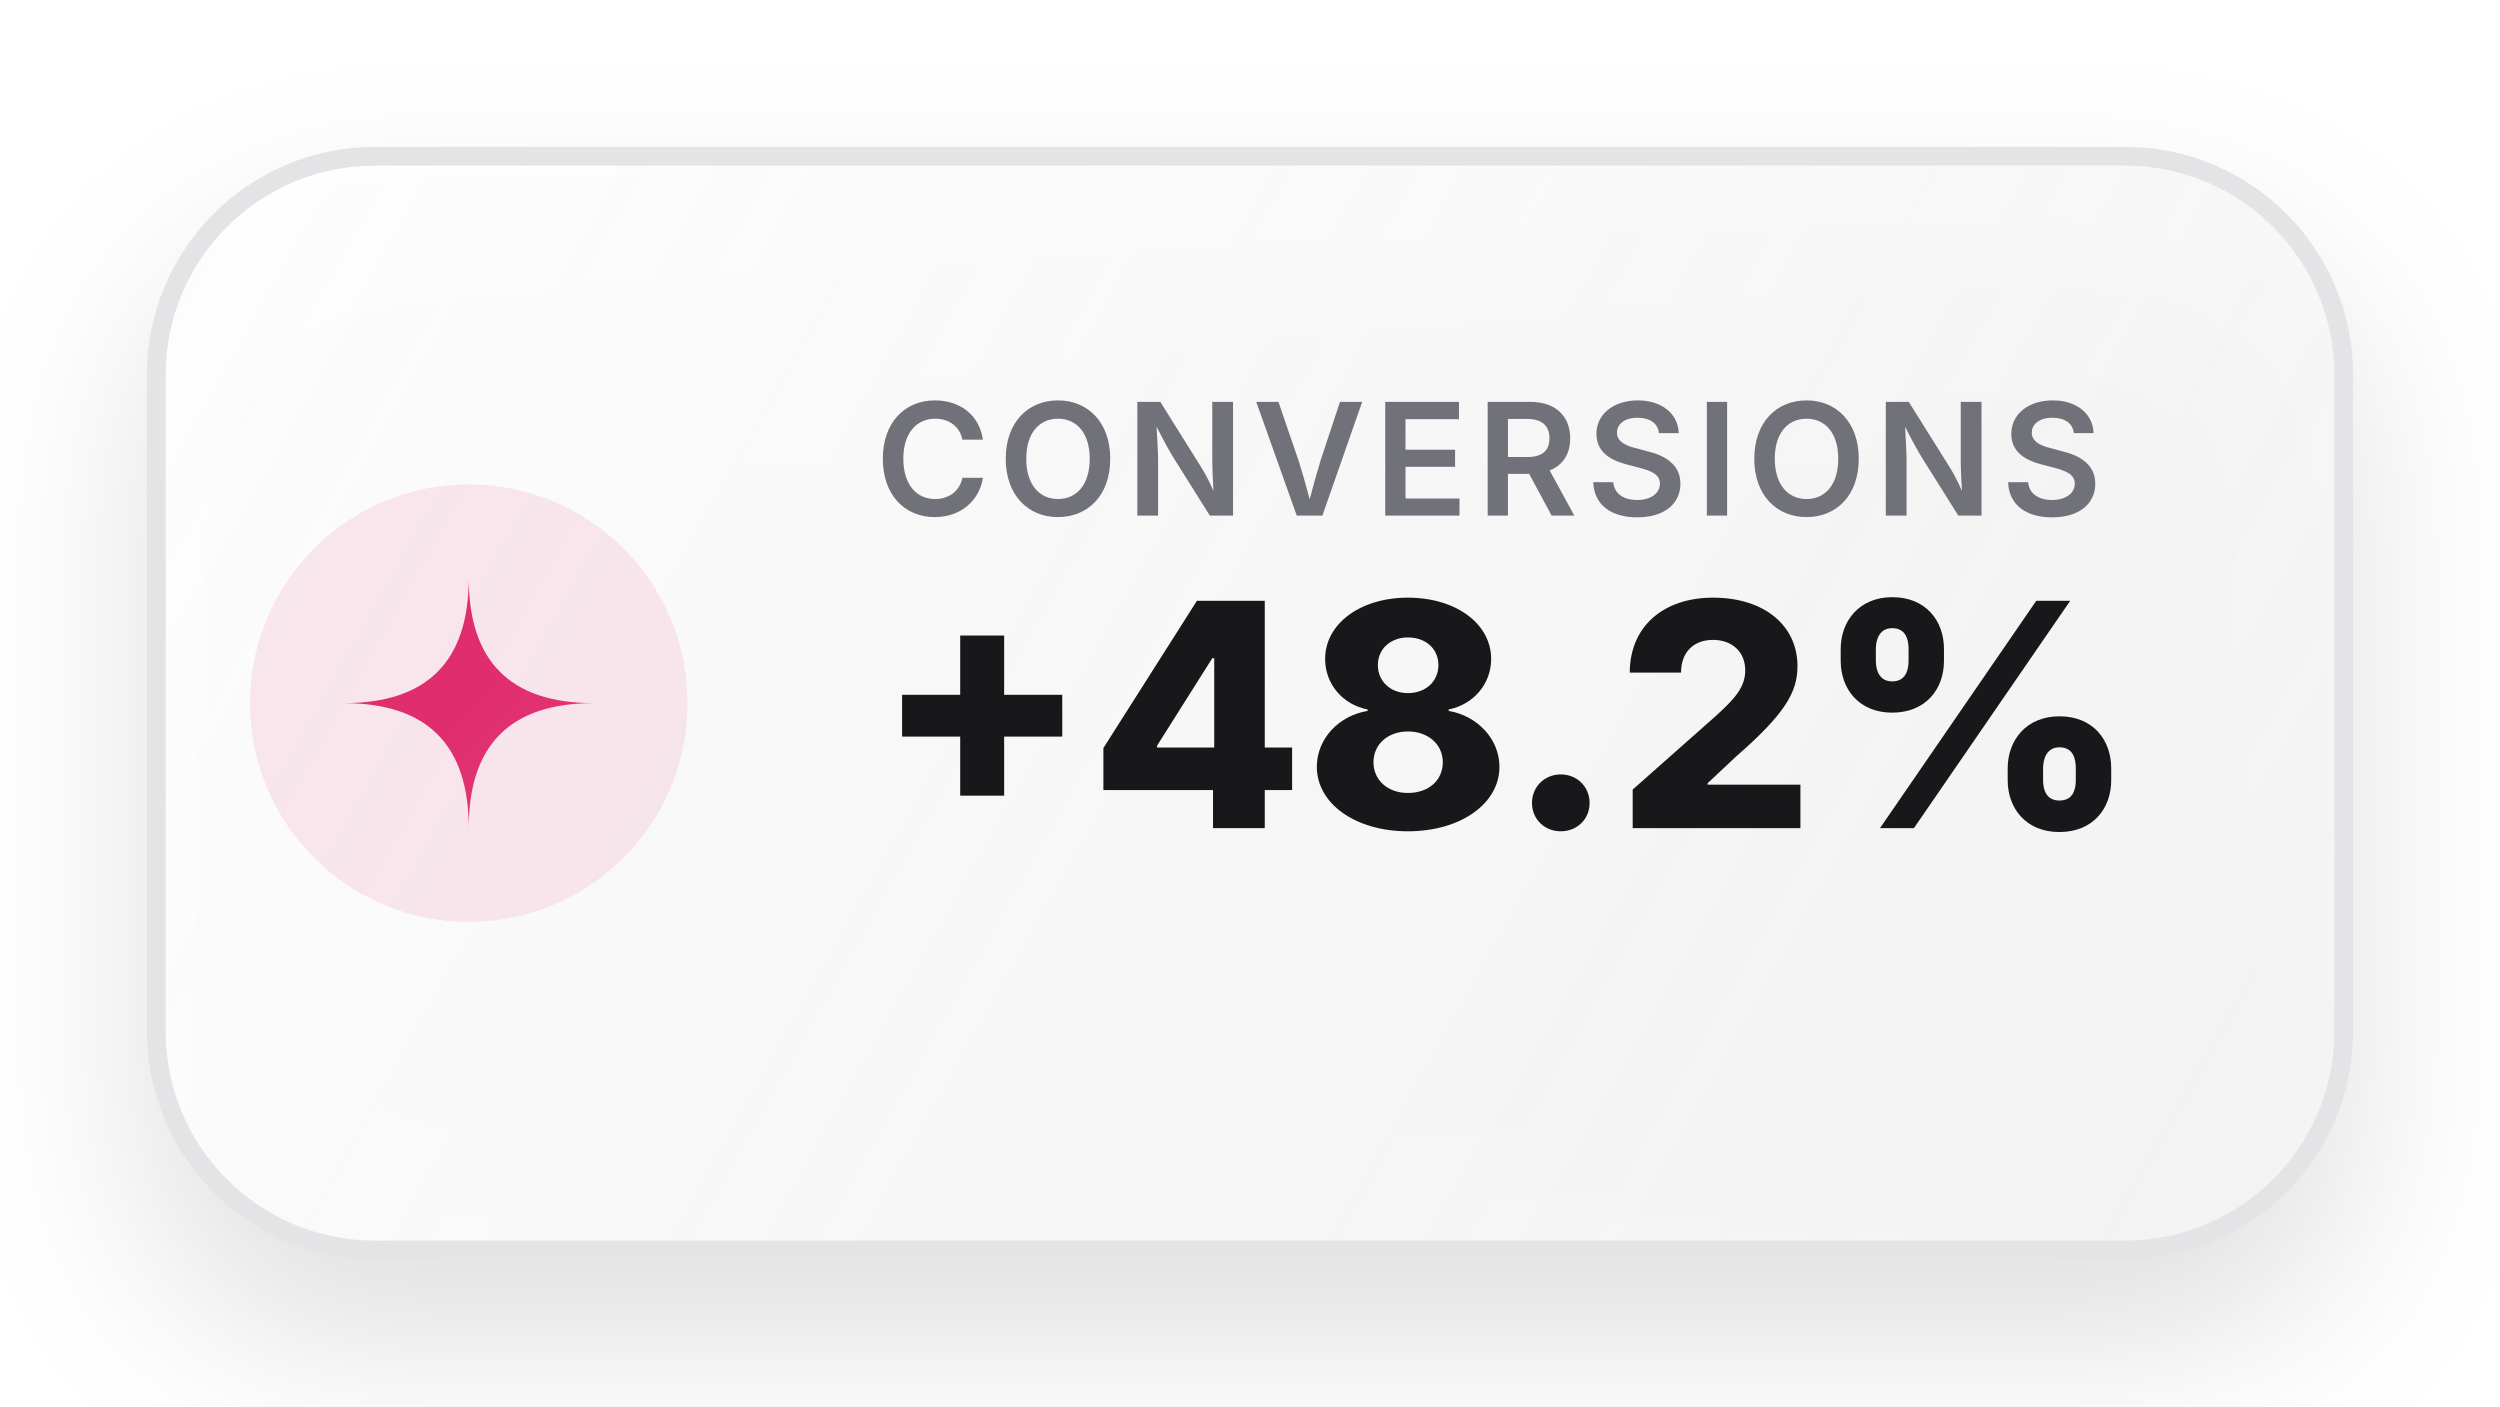
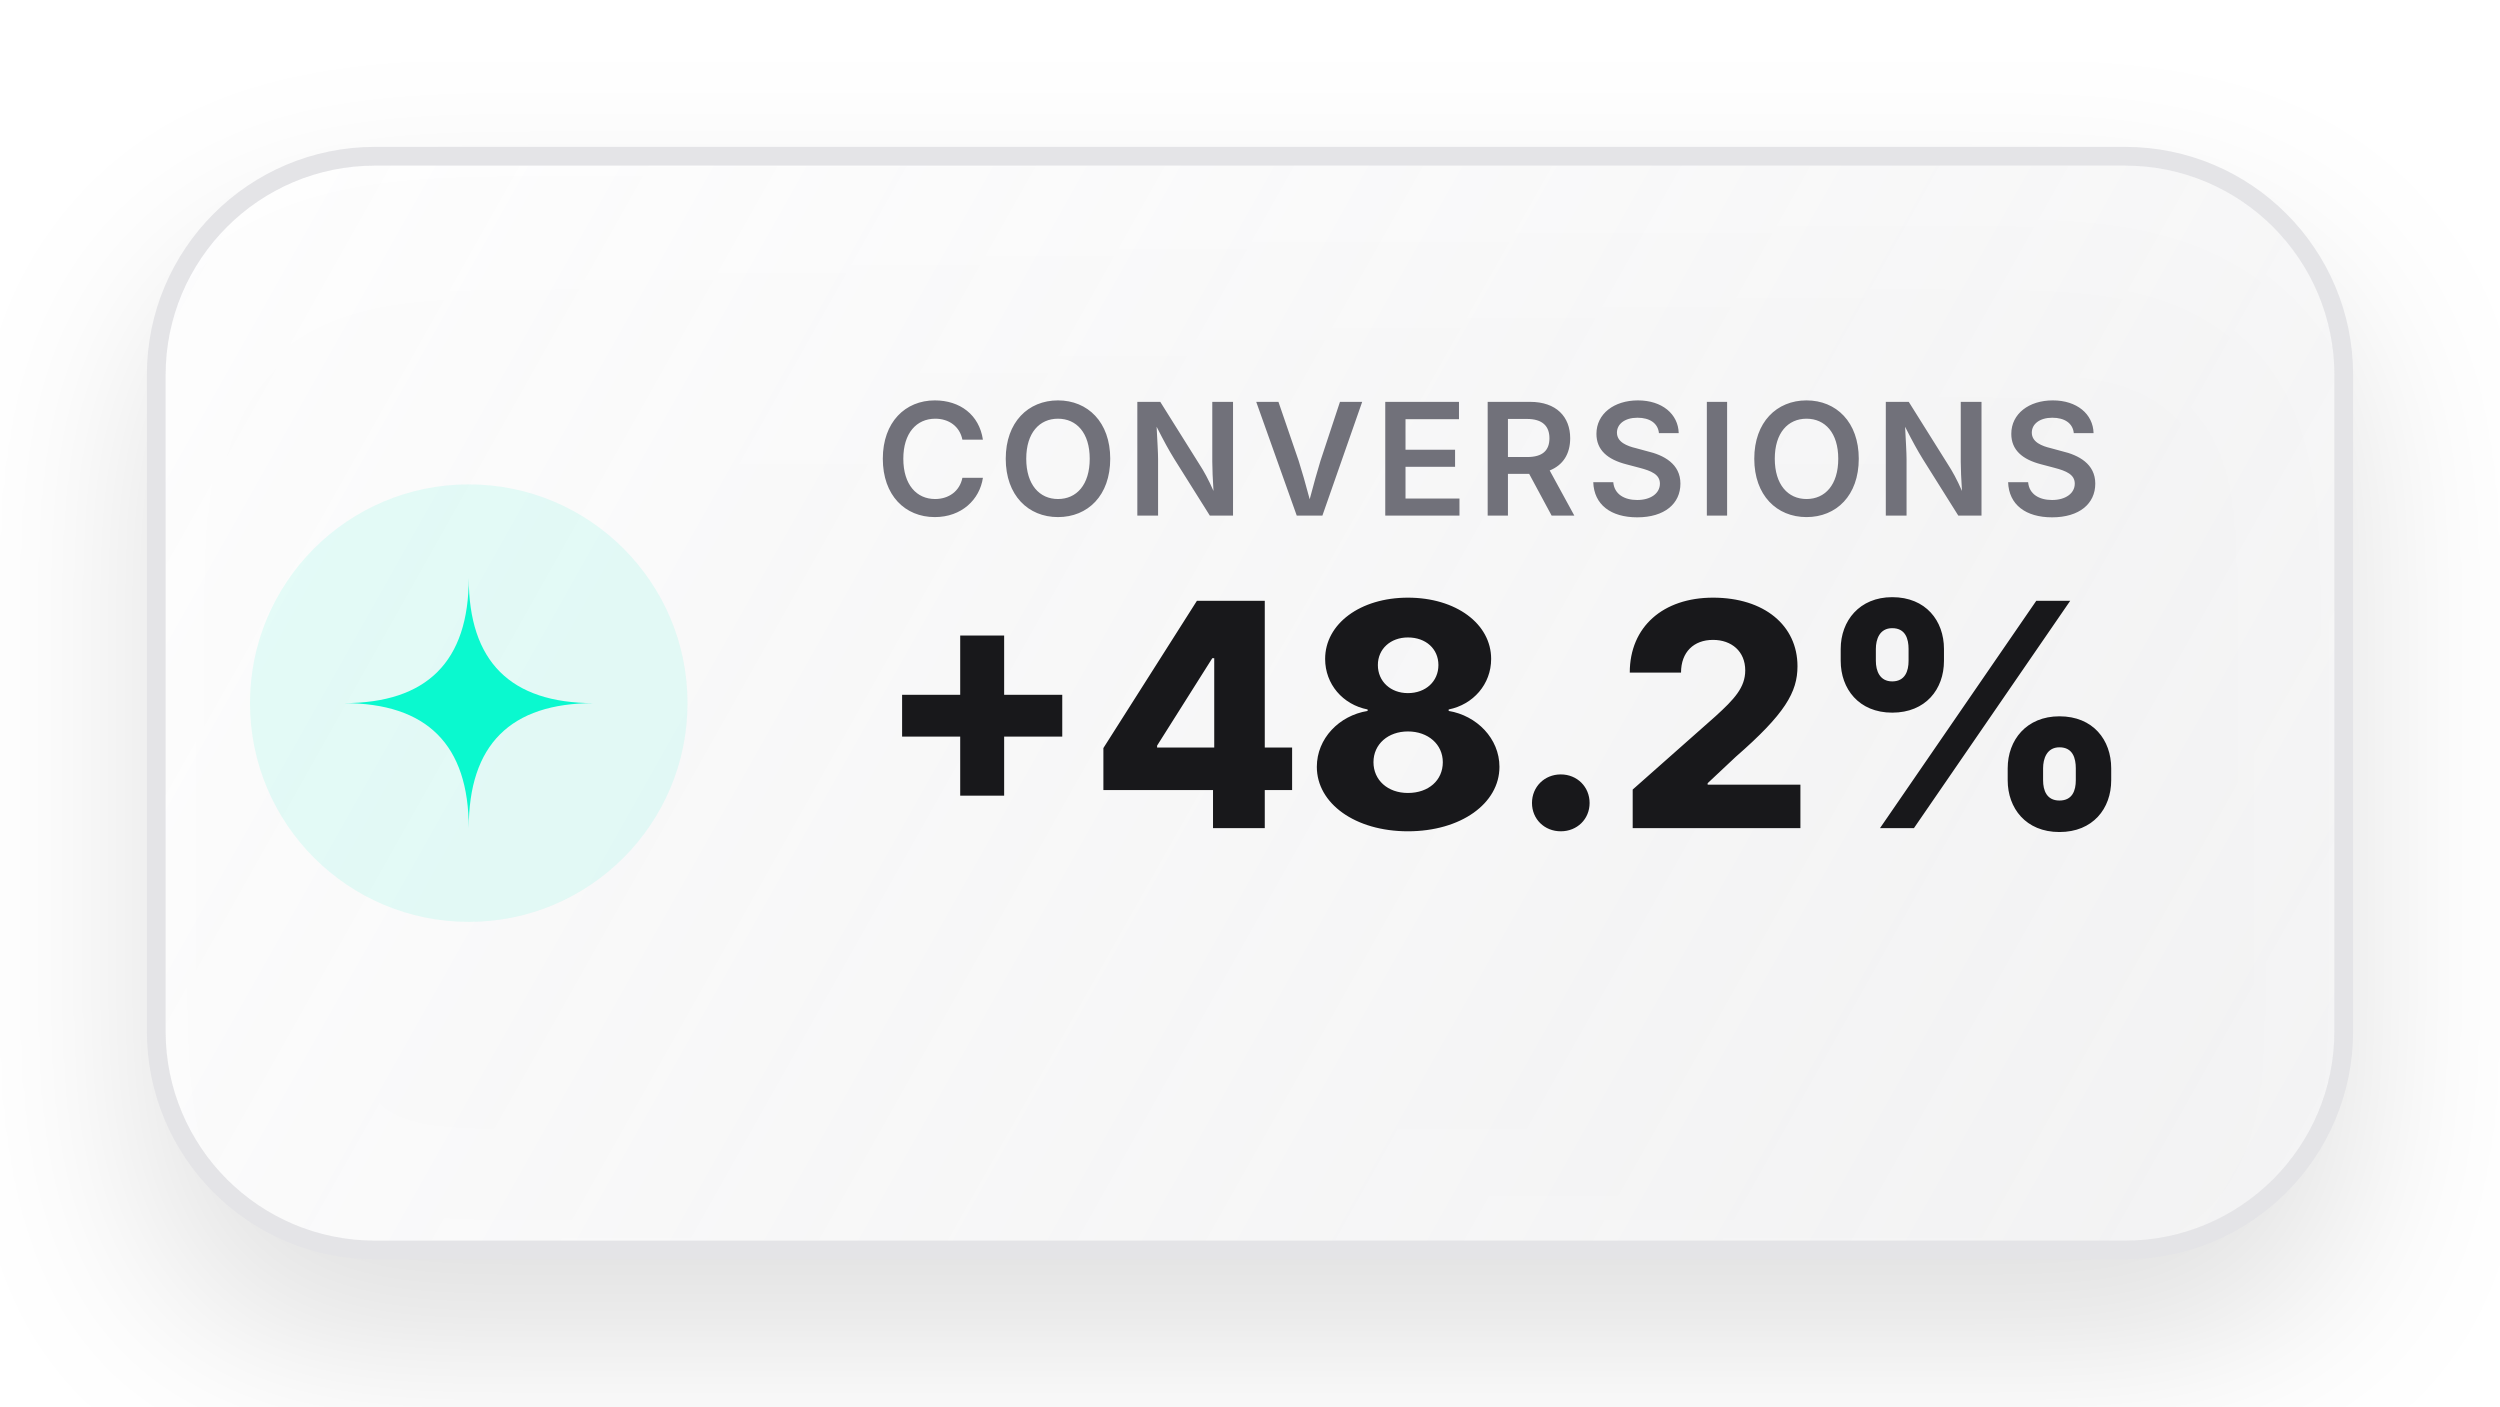
<svg xmlns="http://www.w3.org/2000/svg" width="160" height="90" viewBox="0 0 160 90" fill="none">
  <defs>
    <filter id="glass_shadow" x="0" y="4" width="160" height="86" filterUnits="userSpaceOnUse" color-interpolation-filters="sRGB">
      <feFlood flood-opacity="0" result="BackgroundImageFix" />
      <feColorMatrix in="SourceAlpha" type="matrix" values="0 0 0 0 0 0 0 0 0 0 0 0 0 0 0 0 0 0 127 0" result="hardAlpha" />
      <feOffset dy="6" />
      <feGaussianBlur stdDeviation="6" />
      <feColorMatrix type="matrix" values="0 0 0 0 0 0 0 0 0 0 0 0 0 0 0 0 0 0 0.12 0" />
      <feBlend mode="normal" in2="BackgroundImageFix" result="effect1_dropShadow" />
      <feBlend mode="normal" in="SourceGraphic" in2="effect1_dropShadow" result="shape" />
    </filter>
    <linearGradient id="glass_bg" x1="0" y1="0" x2="160" y2="90" gradientUnits="userSpaceOnUse">
      <stop offset="0%" stop-color="#FFFFFF" stop-opacity="0.95" />
      <stop offset="100%" stop-color="#F4F4F5" stop-opacity="0.85" />
    </linearGradient>
    <linearGradient id="pink_grad" x1="0" y1="0" x2="30" y2="30" gradientUnits="userSpaceOnUse">
-       <stop offset="0%" stop-color="#df2d6d" />
-       <stop offset="100%" stop-color="#ff5e97" />
+       <stop offset="0%" stop-color="#0af9cf" />
+       <stop offset="100%" stop-color="#0af9cf" />
    </linearGradient>
  </defs>
  <rect x="10" y="10" width="140" height="70" rx="14" fill="url(#glass_bg)" stroke="#E4E4E7" stroke-width="1.2" filter="url(#glass_shadow)" />
  <g transform="translate(30, 45)">
-     <circle cx="0" cy="0" r="14" fill="#df2d6d" fill-opacity="0.1" />
+     <circle cx="0" cy="0" r="14" fill="#0af9cf" fill-opacity="0.1" />
    <path d="M0,-8 Q0,0 -8,0 Q0,0 0,8 Q0,0 8,0 Q0,0 0,-8 Z" fill="url(#pink_grad)" />
  </g>
  <g transform="translate(56, 25)">
    <text x="0" y="8" font-family="'Urbanist', 'Inter', sans-serif" font-weight="600" font-size="10" fill="#71717A" letter-spacing="0.5">CONVERSIONS</text>
    <text x="0" y="28" font-family="'Urbanist', 'Inter', sans-serif" font-weight="800" font-size="20" fill="#18181B">+48.2%</text>
  </g>
</svg>
